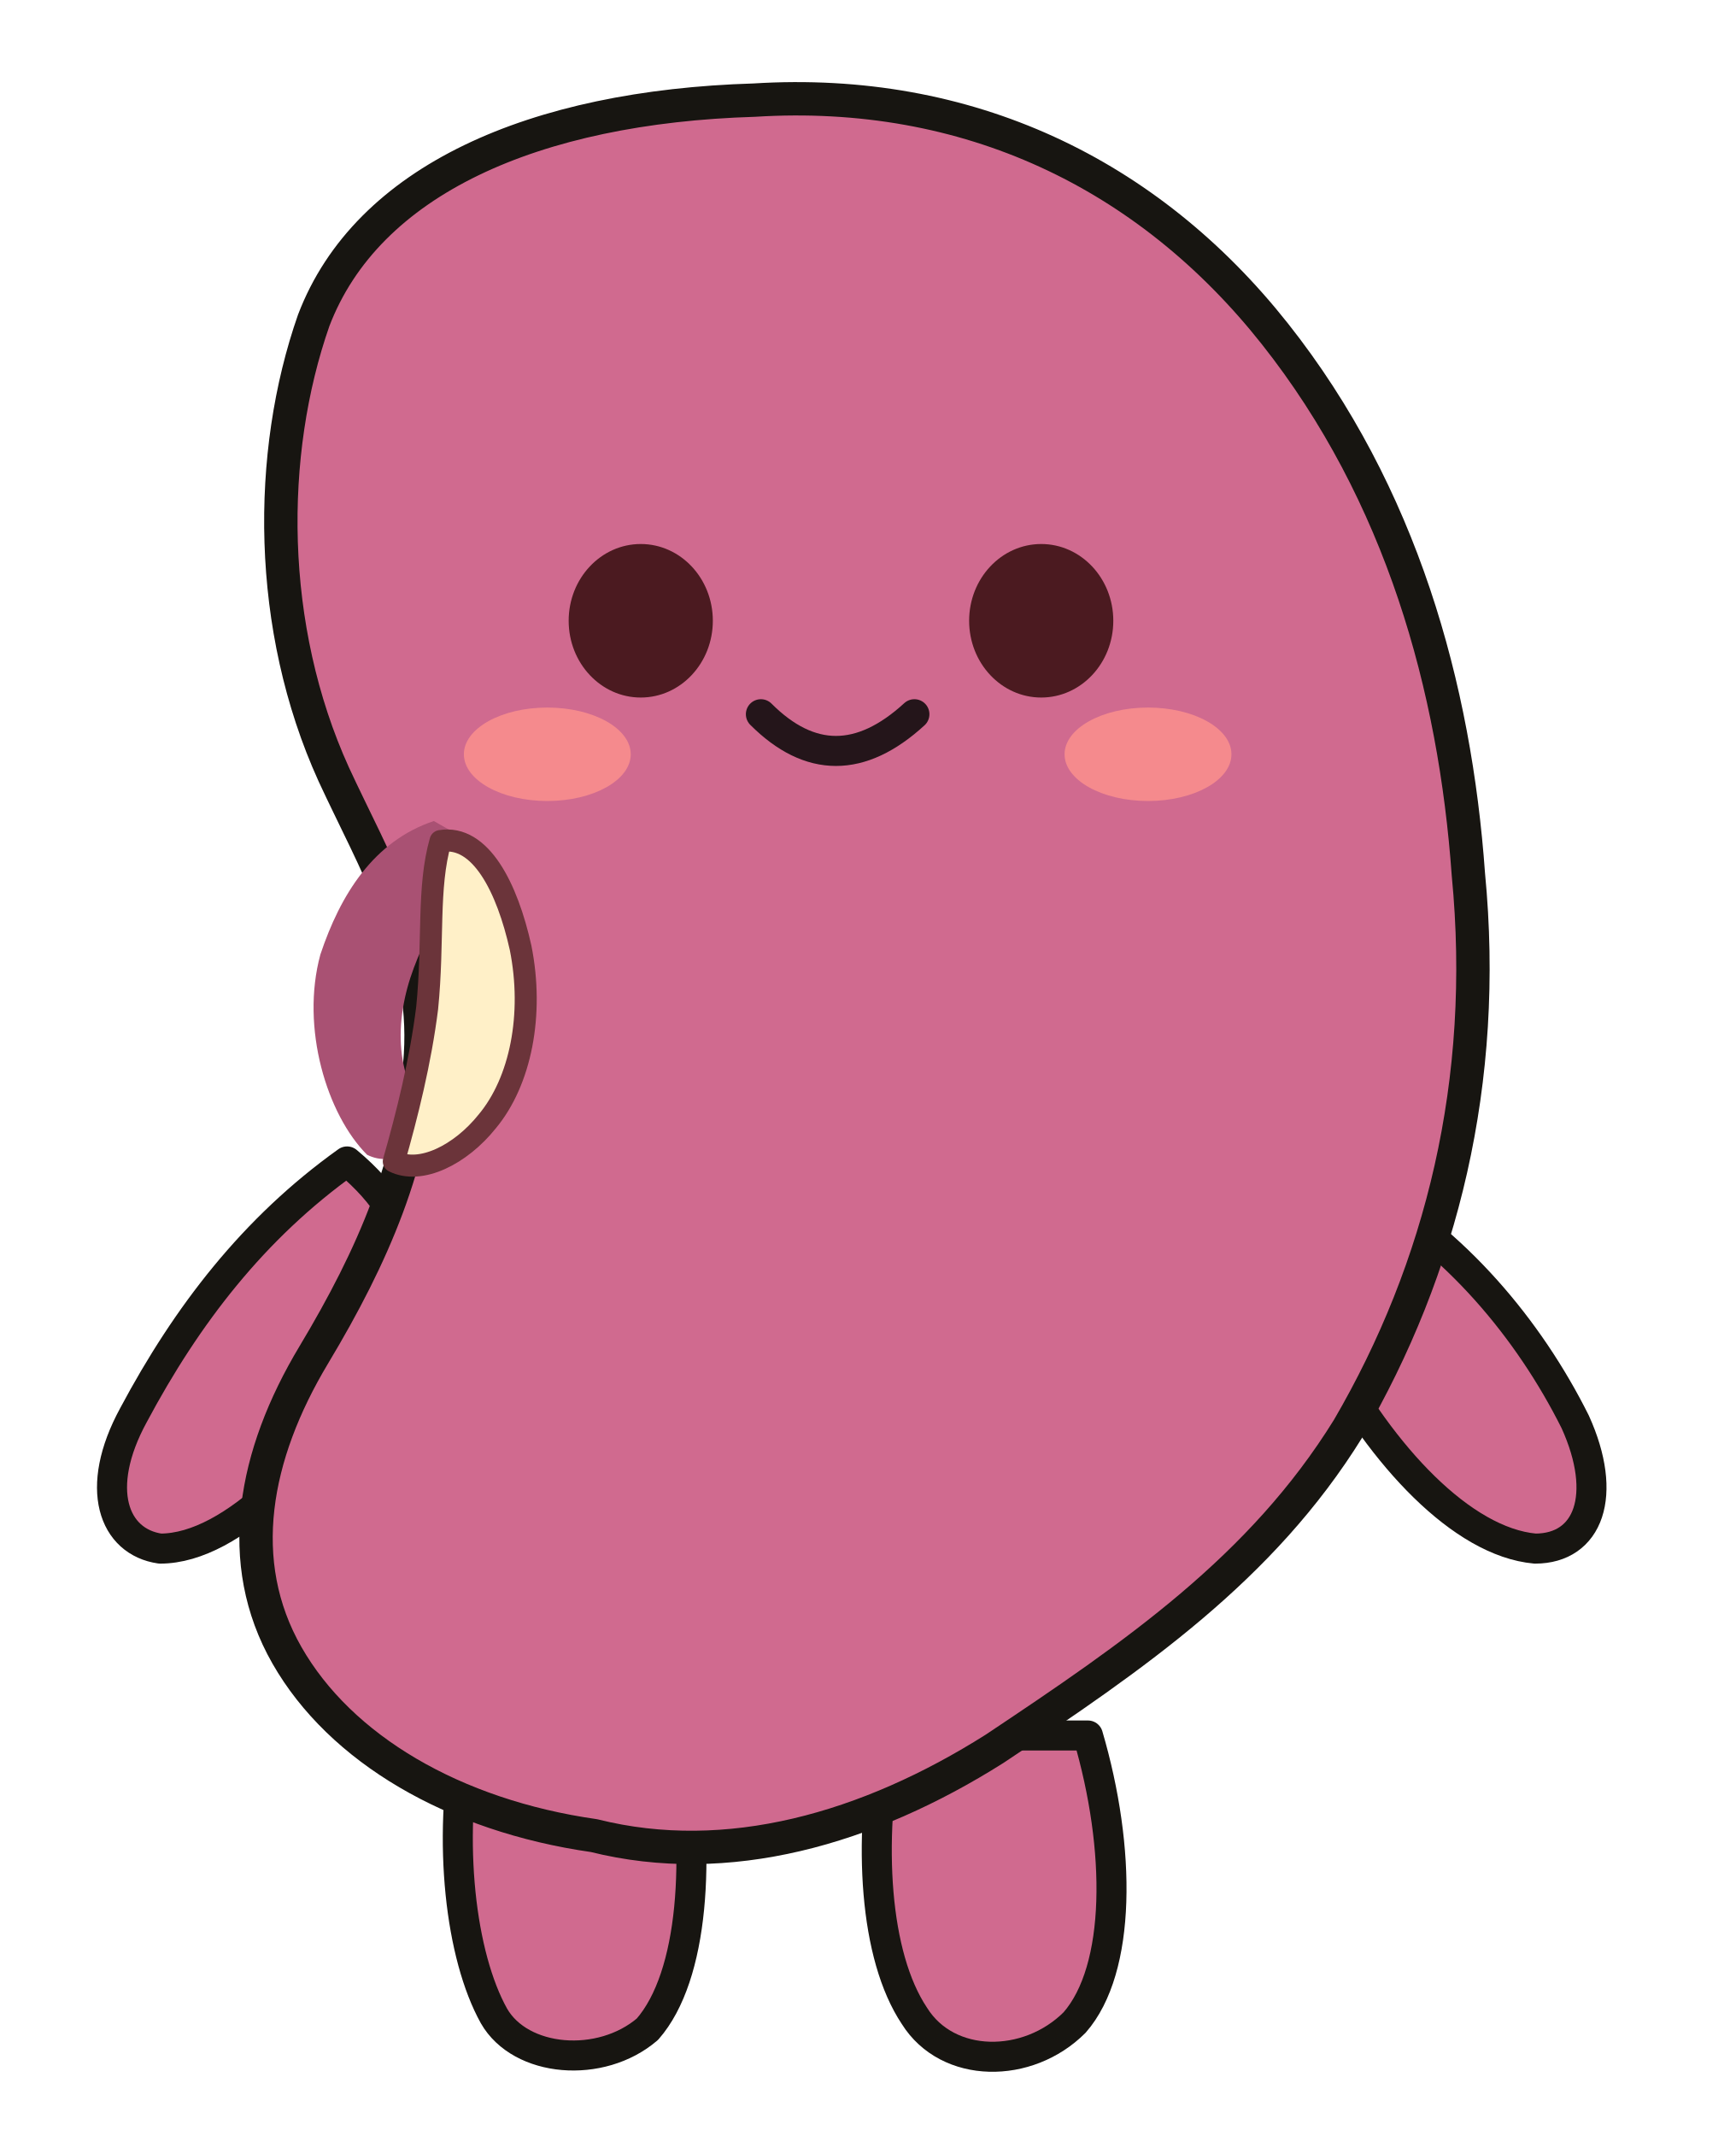
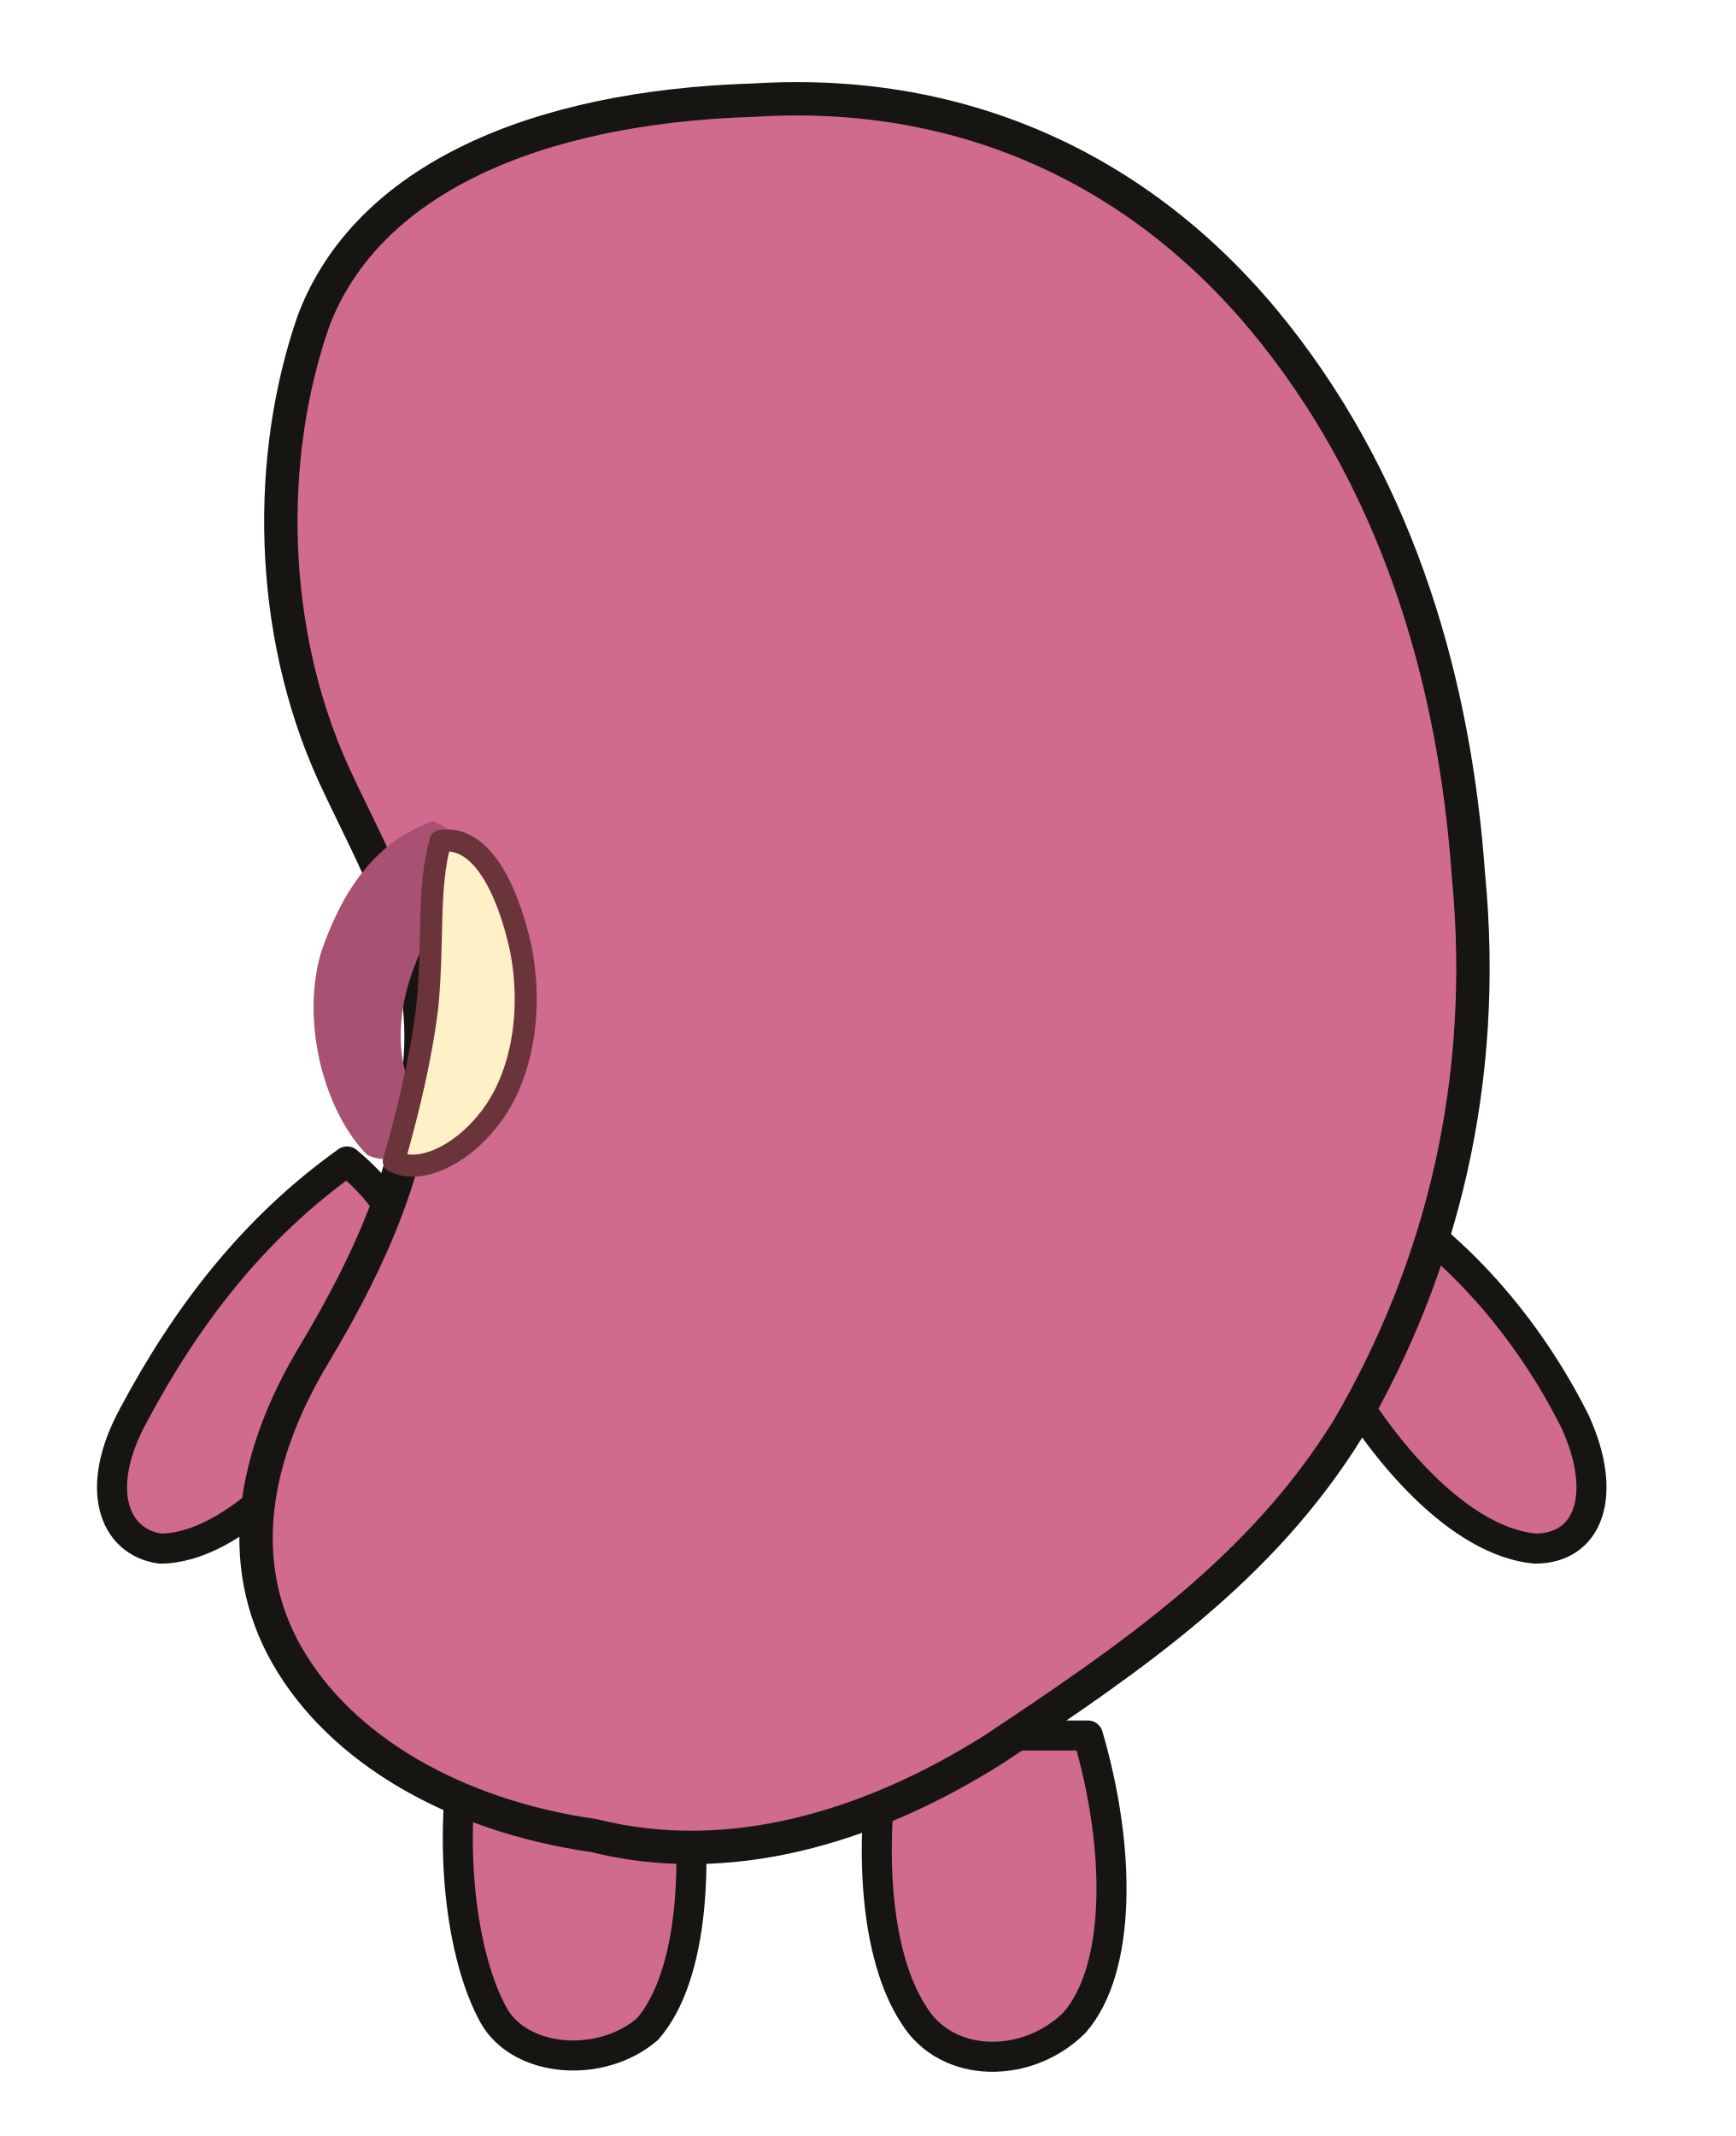
<svg xmlns="http://www.w3.org/2000/svg" width="260" height="320" viewBox="0 0 260 320">
  <g transform="translate(-690 -352)">
    <g id="body">
      <g id="arm-left">
        <path id="arm-left-art" d="M742 526 C728 536 718 549 710 564 C704 575 707 583 714 584 C725 584 738 570 747 555 C753 546 754 536 742 526 Z" fill="#d06a8f" stroke="#171511" stroke-width="4.5" stroke-linejoin="round" />
      </g>
      <g id="arm-right">
        <path id="arm-right-art" d="M894 530 C908 538 919 551 926 565 C931 576 928 584 920 584 C909 583 897 570 889 555 C885 546 884 537 894 530 Z" fill="#d06a8f" stroke="#171511" stroke-width="4.5" stroke-linejoin="round" />
      </g>
      <g id="foot-left">
        <path id="foot-left-art" d="M760 612 C757 628 759 645 764 654 C768 661 780 662 787 656 C794 648 795 630 792 613 Z" fill="#d06a8f" stroke="#171511" stroke-width="4.5" stroke-linejoin="round" />
      </g>
      <g id="foot-right">
        <path id="foot-right-art" d="M823 612 C820 628 821 645 827 654 C832 662 844 662 851 655 C858 647 858 629 853 612 Z" fill="#d06a8f" stroke="#171511" stroke-width="4.5" stroke-linejoin="round" />
      </g>
      <path id="bean-body-outline" d="M803 367 C835 365 862 378 881 402 C900 426 908 455 910 483 C913 514 906 542 892 566 C879 587 860 600 839 614 C820 626 799 632 779 627 C758 624 741 614 733 600 C725 586 728 570 737 555 C746 540 752 526 753 510 C754 494 746 481 740 468 C730 446 730 420 737 400 C745 379 770 368 803 367 Z" fill="#d06a8f" stroke="#171511" stroke-width="5" stroke-linejoin="round" />
      <g id="hilum">
        <path id="bean-hilum-shadow" d="M755 475 C746 478 741 486 738 495 C735 506 739 519 745 525 C749 527 753 524 755 520 C749 514 749 505 752 497 C755 489 760 482 762 479 Z" fill="#a95173" />
        <path id="bean-hilum" d="M756 478 C762 477 766 485 768 494 C770 504 768 514 763 520 C759 525 753 528 749 526 C751 519 753 511 754 503 C755 493 754 485 756 478 Z" fill="#fff0c8" stroke="#6b343a" stroke-width="3.3" stroke-linejoin="round" />
      </g>
-       <g id="face-neutral">
-         <ellipse data-paint-region="element-cheeks" id="cheek-left" cx="772" cy="465" rx="12.5" ry="7" fill="#f58a8d" />
-         <ellipse data-paint-region="element-cheeks" id="cheek-right" cx="862" cy="465" rx="12.5" ry="7" fill="#f58a8d" />
-         <ellipse id="eye-left" cx="786" cy="445" rx="10.8" ry="11.5" fill="#4b1a20" />
-         <ellipse id="eye-right" cx="846" cy="445" rx="10.8" ry="11.5" fill="#4b1a20" />
-         <path id="smile" d="M804 459 Q815 470 827 459" fill="none" stroke="#24151a" stroke-width="4.5" stroke-linecap="round" />
-       </g>
-       <g id="face-happy" display="none">
-         <path id="face-happy-eye-left" d="M766 445 Q777 434 788 445" fill="none" stroke="#24151a" stroke-width="2.2" stroke-linecap="round" stroke-linejoin="round" />
-         <path id="face-happy-eye-right" d="M826 445 Q837 434 848 445" fill="none" stroke="#24151a" stroke-width="2.2" stroke-linecap="round" stroke-linejoin="round" />
-         <path id="face-happy-mouth" d="M798.2 461 Q809 469.932 819.8 461" fill="none" stroke="#24151a" stroke-width="2.2" stroke-linecap="round" stroke-linejoin="round" />
-         <ellipse data-paint-region="element-cheeks" id="face-happy-cheek-left" cx="759.4" cy="460.95" rx="6.38" ry="3.08" fill="#f58a8d" />
-         <ellipse data-paint-region="element-cheeks" id="face-happy-cheek-right" cx="854.6" cy="460.95" rx="6.38" ry="3.08" fill="#f58a8d" />
-       </g>
-       <g id="face-focused" display="none">
-         <path id="face-focused-eye-left" d="M766 440.05 L788 446.1" fill="none" stroke="#24151a" stroke-width="2.2" stroke-linecap="round" stroke-linejoin="round" />
-         <path id="face-focused-eye-right" d="M826 440.05 L826 446.1" fill="none" stroke="#24151a" stroke-width="2.2" stroke-linecap="round" stroke-linejoin="round" />
-         <path id="face-focused-mouth" d="M799.928 461 L818.072 461" fill="none" stroke="#24151a" stroke-width="2.2" stroke-linecap="round" stroke-linejoin="round" />
-       </g>
-       <g id="face-attack" display="none">
-         <ellipse id="face-attack-eye-left" cx="777" cy="445" rx="7.92" ry="11" fill="none" stroke="#24151a" stroke-width="2.2" />
-         <ellipse id="face-attack-eye-right" cx="837" cy="445" rx="7.92" ry="11" fill="none" stroke="#24151a" stroke-width="2.2" />
-         <path id="face-attack-mouth" d="M798.2 461 L804.248 463.871 L810.08 461 L815.48 463.552 L819.8 461" fill="none" stroke="#24151a" stroke-width="2.2" stroke-linecap="round" stroke-linejoin="round" />
-       </g>
-       <g id="face-surprised" display="none">
-         <ellipse id="face-surprised-eye-left" cx="777" cy="445" rx="7.92" ry="11" fill="none" stroke="#24151a" stroke-width="2.2" />
-         <ellipse id="face-surprised-eye-right" cx="837" cy="445" rx="7.92" ry="11" fill="none" stroke="#24151a" stroke-width="2.2" />
-         <ellipse id="face-surprised-mouth" cx="809" cy="461" rx="5.832" ry="4.785" fill="none" stroke="#24151a" stroke-width="2.2" />
-       </g>
-       <g id="face-hurt" display="none">
-         <path id="face-hurt-eye-left" d="M766 445 L788 445" fill="none" stroke="#24151a" stroke-width="2.2" stroke-linecap="round" stroke-linejoin="round" />
-         <path id="face-hurt-eye-right" d="M826 445 L848 445" fill="none" stroke="#24151a" stroke-width="2.2" stroke-linecap="round" stroke-linejoin="round" />
-         <path id="face-hurt-mouth" d="M798.2 462.276 Q809 455.896 819.8 462.276" fill="none" stroke="#24151a" stroke-width="2.2" stroke-linecap="round" stroke-linejoin="round" />
-       </g>
-       <g id="face-hungry" display="none">
-         <ellipse data-paint-region="element-cheeks" id="face-hungry-cheek-left" cx="772" cy="465" rx="12.5" ry="7" fill="#f58a8d" />
-         <ellipse data-paint-region="element-cheeks" id="face-hungry-cheek-right" cx="862" cy="465" rx="12.5" ry="7" fill="#f58a8d" />
-         <ellipse id="face-hungry-eye-left" cx="786" cy="445" rx="10.8" ry="11.5" fill="#4b1a20" />
-         <ellipse id="face-hungry-eye-right" cx="846" cy="445" rx="10.8" ry="11.5" fill="#4b1a20" />
-         <circle id="face-hungry-eye-glint-left" cx="783" cy="441" r="3.4" fill="#fff0d8" />
-         <circle id="face-hungry-eye-glint-right" cx="843" cy="441" r="3.4" fill="#fff0d8" />
-         <path id="face-hungry-brow-left" d="M777 429 Q786 432 795 432" fill="none" stroke="#24151a" stroke-width="2.8" stroke-linecap="round" />
-         <path id="face-hungry-brow-right" d="M837 432 Q846 432 855 429" fill="none" stroke="#24151a" stroke-width="2.8" stroke-linecap="round" />
-         <path id="face-hungry-mouth" d="M811 459 Q815 462 819 459" fill="none" stroke="#24151a" stroke-width="3" stroke-linecap="round" />
-       </g>
-       <g id="face-dead" display="none">
-         <path id="face-dead-eye-left" d="M766 434 L788 456 M788 434 L766 456" fill="none" stroke="#24151a" stroke-width="2.2" stroke-linecap="round" stroke-linejoin="round" />
-         <path id="face-dead-eye-right" d="M826 434 L848 456 M848 434 L826 456" fill="none" stroke="#24151a" stroke-width="2.2" stroke-linecap="round" stroke-linejoin="round" />
-         <path id="face-dead-mouth" d="M799.928 461 L818.072 461" fill="none" stroke="#24151a" stroke-width="2.2" stroke-linecap="round" stroke-linejoin="round" />
-       </g>
    </g>
  </g>
</svg>
